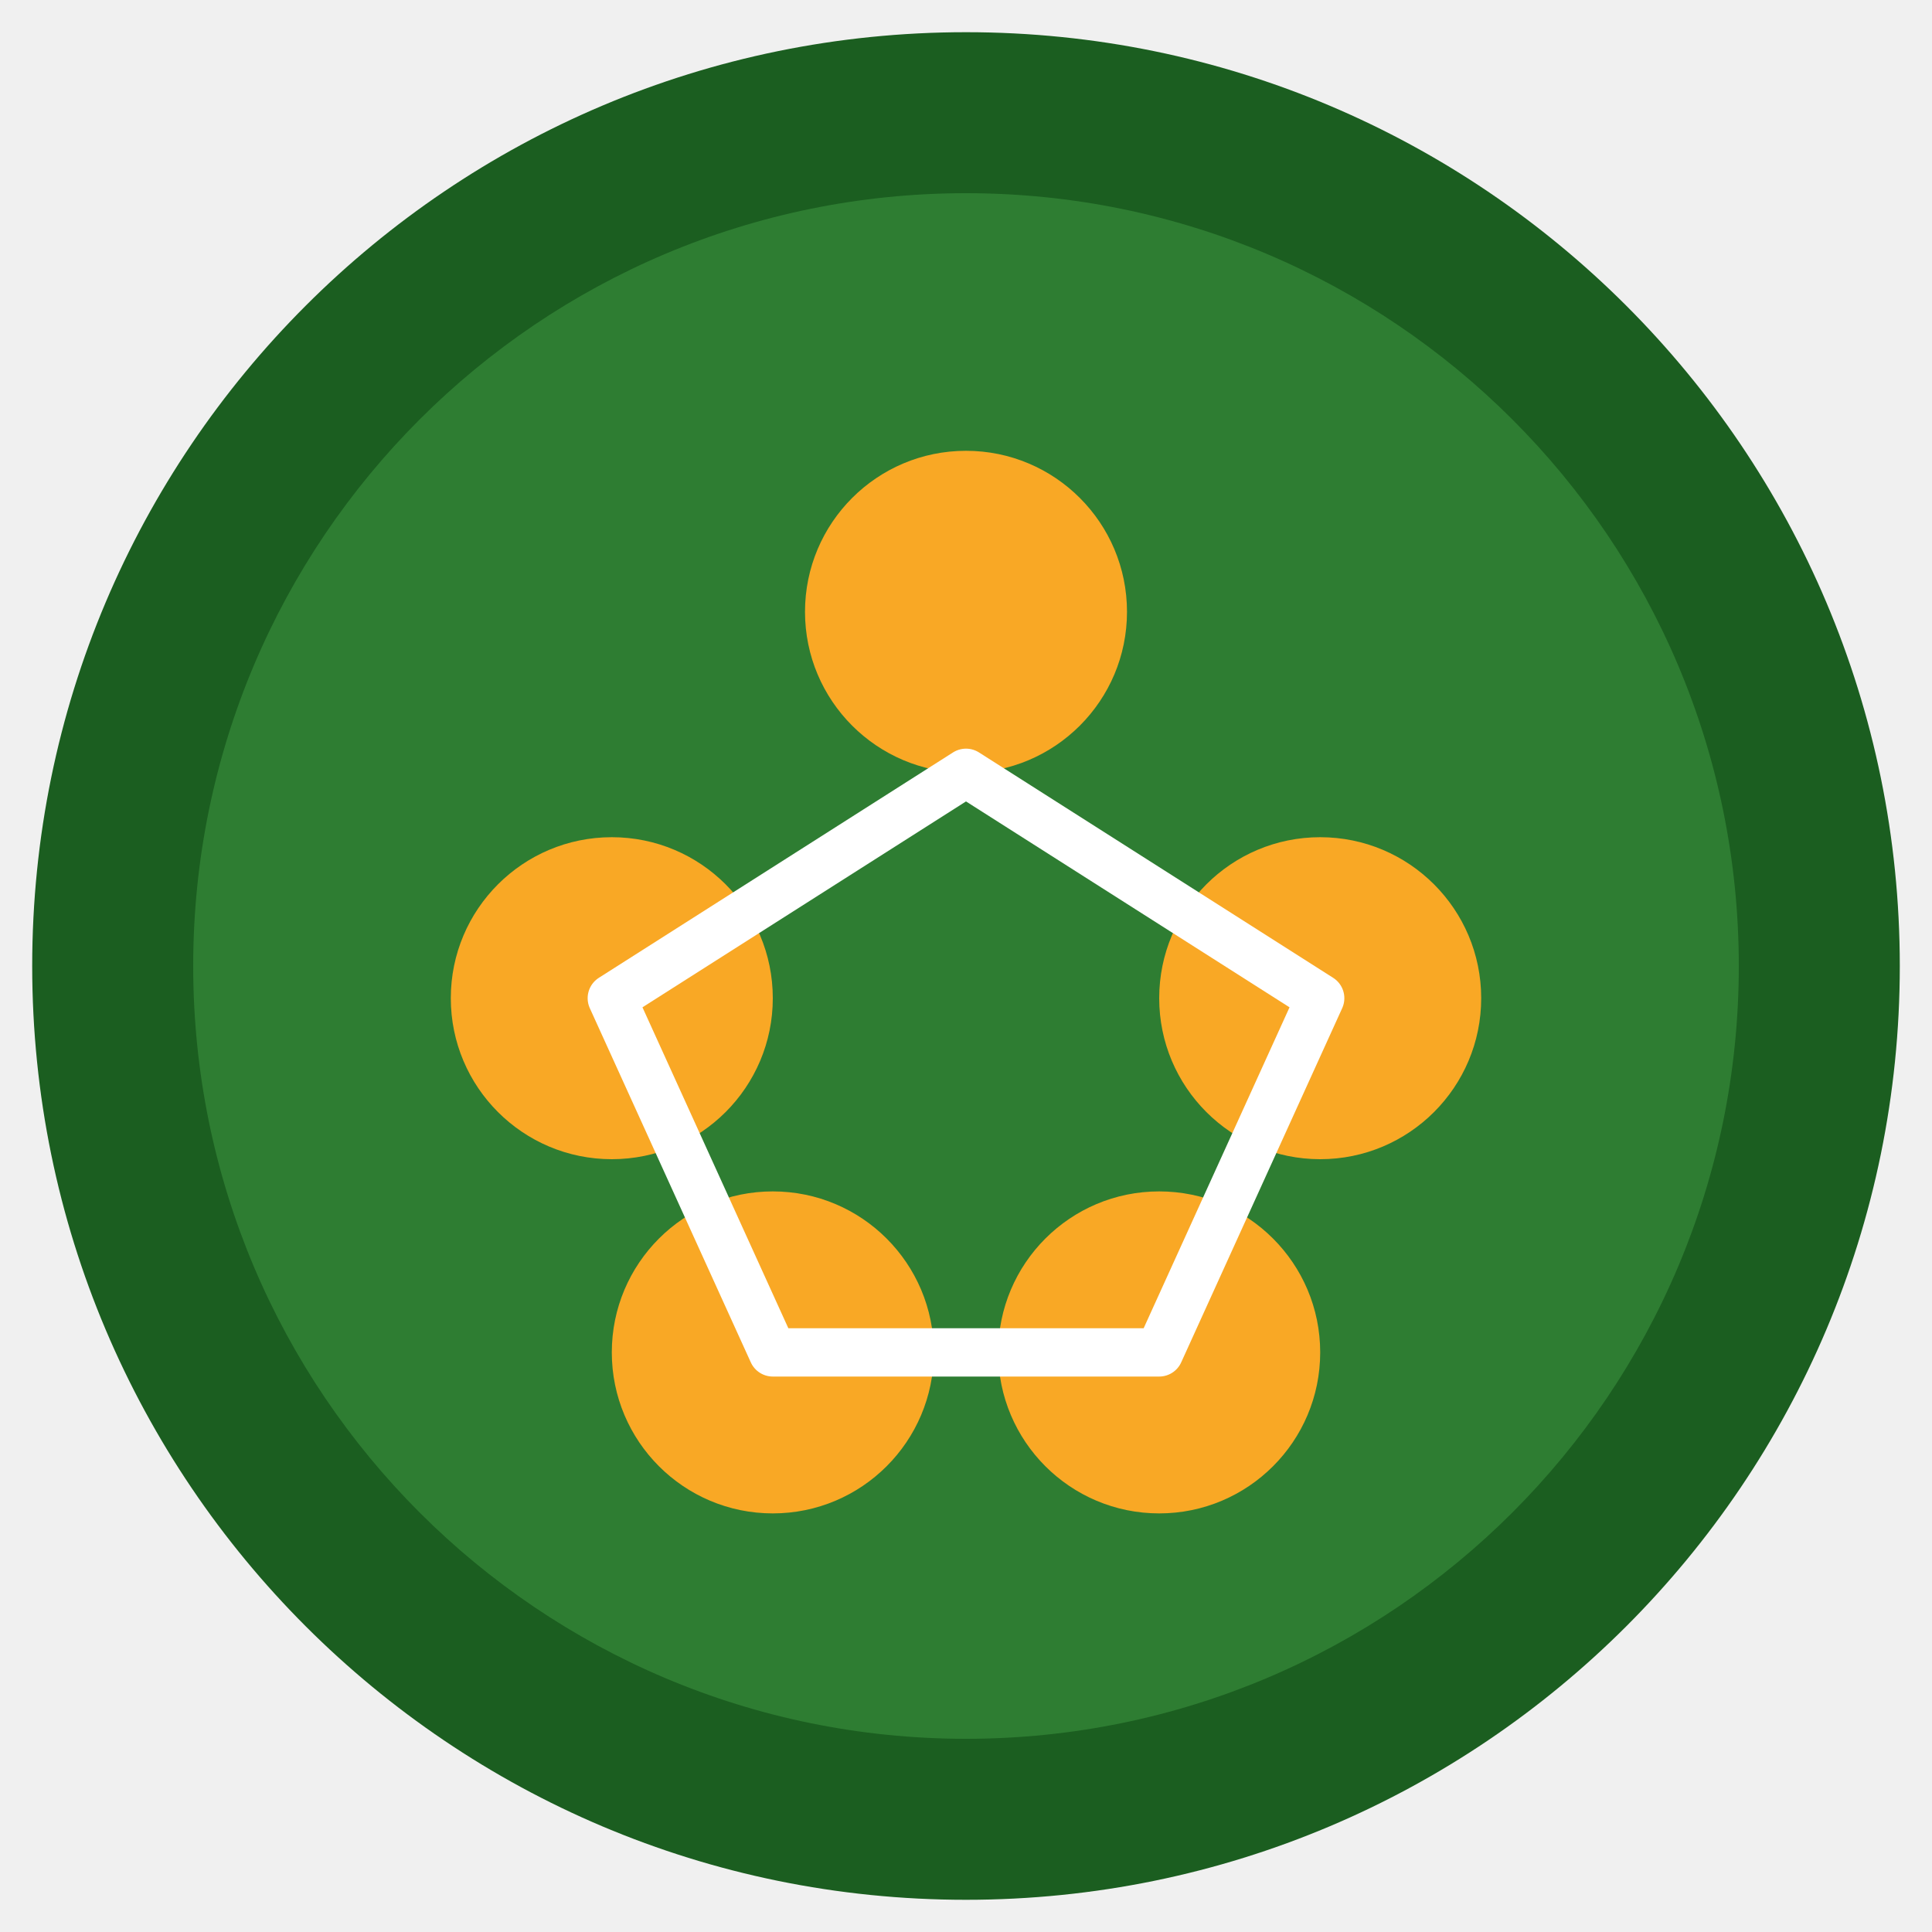
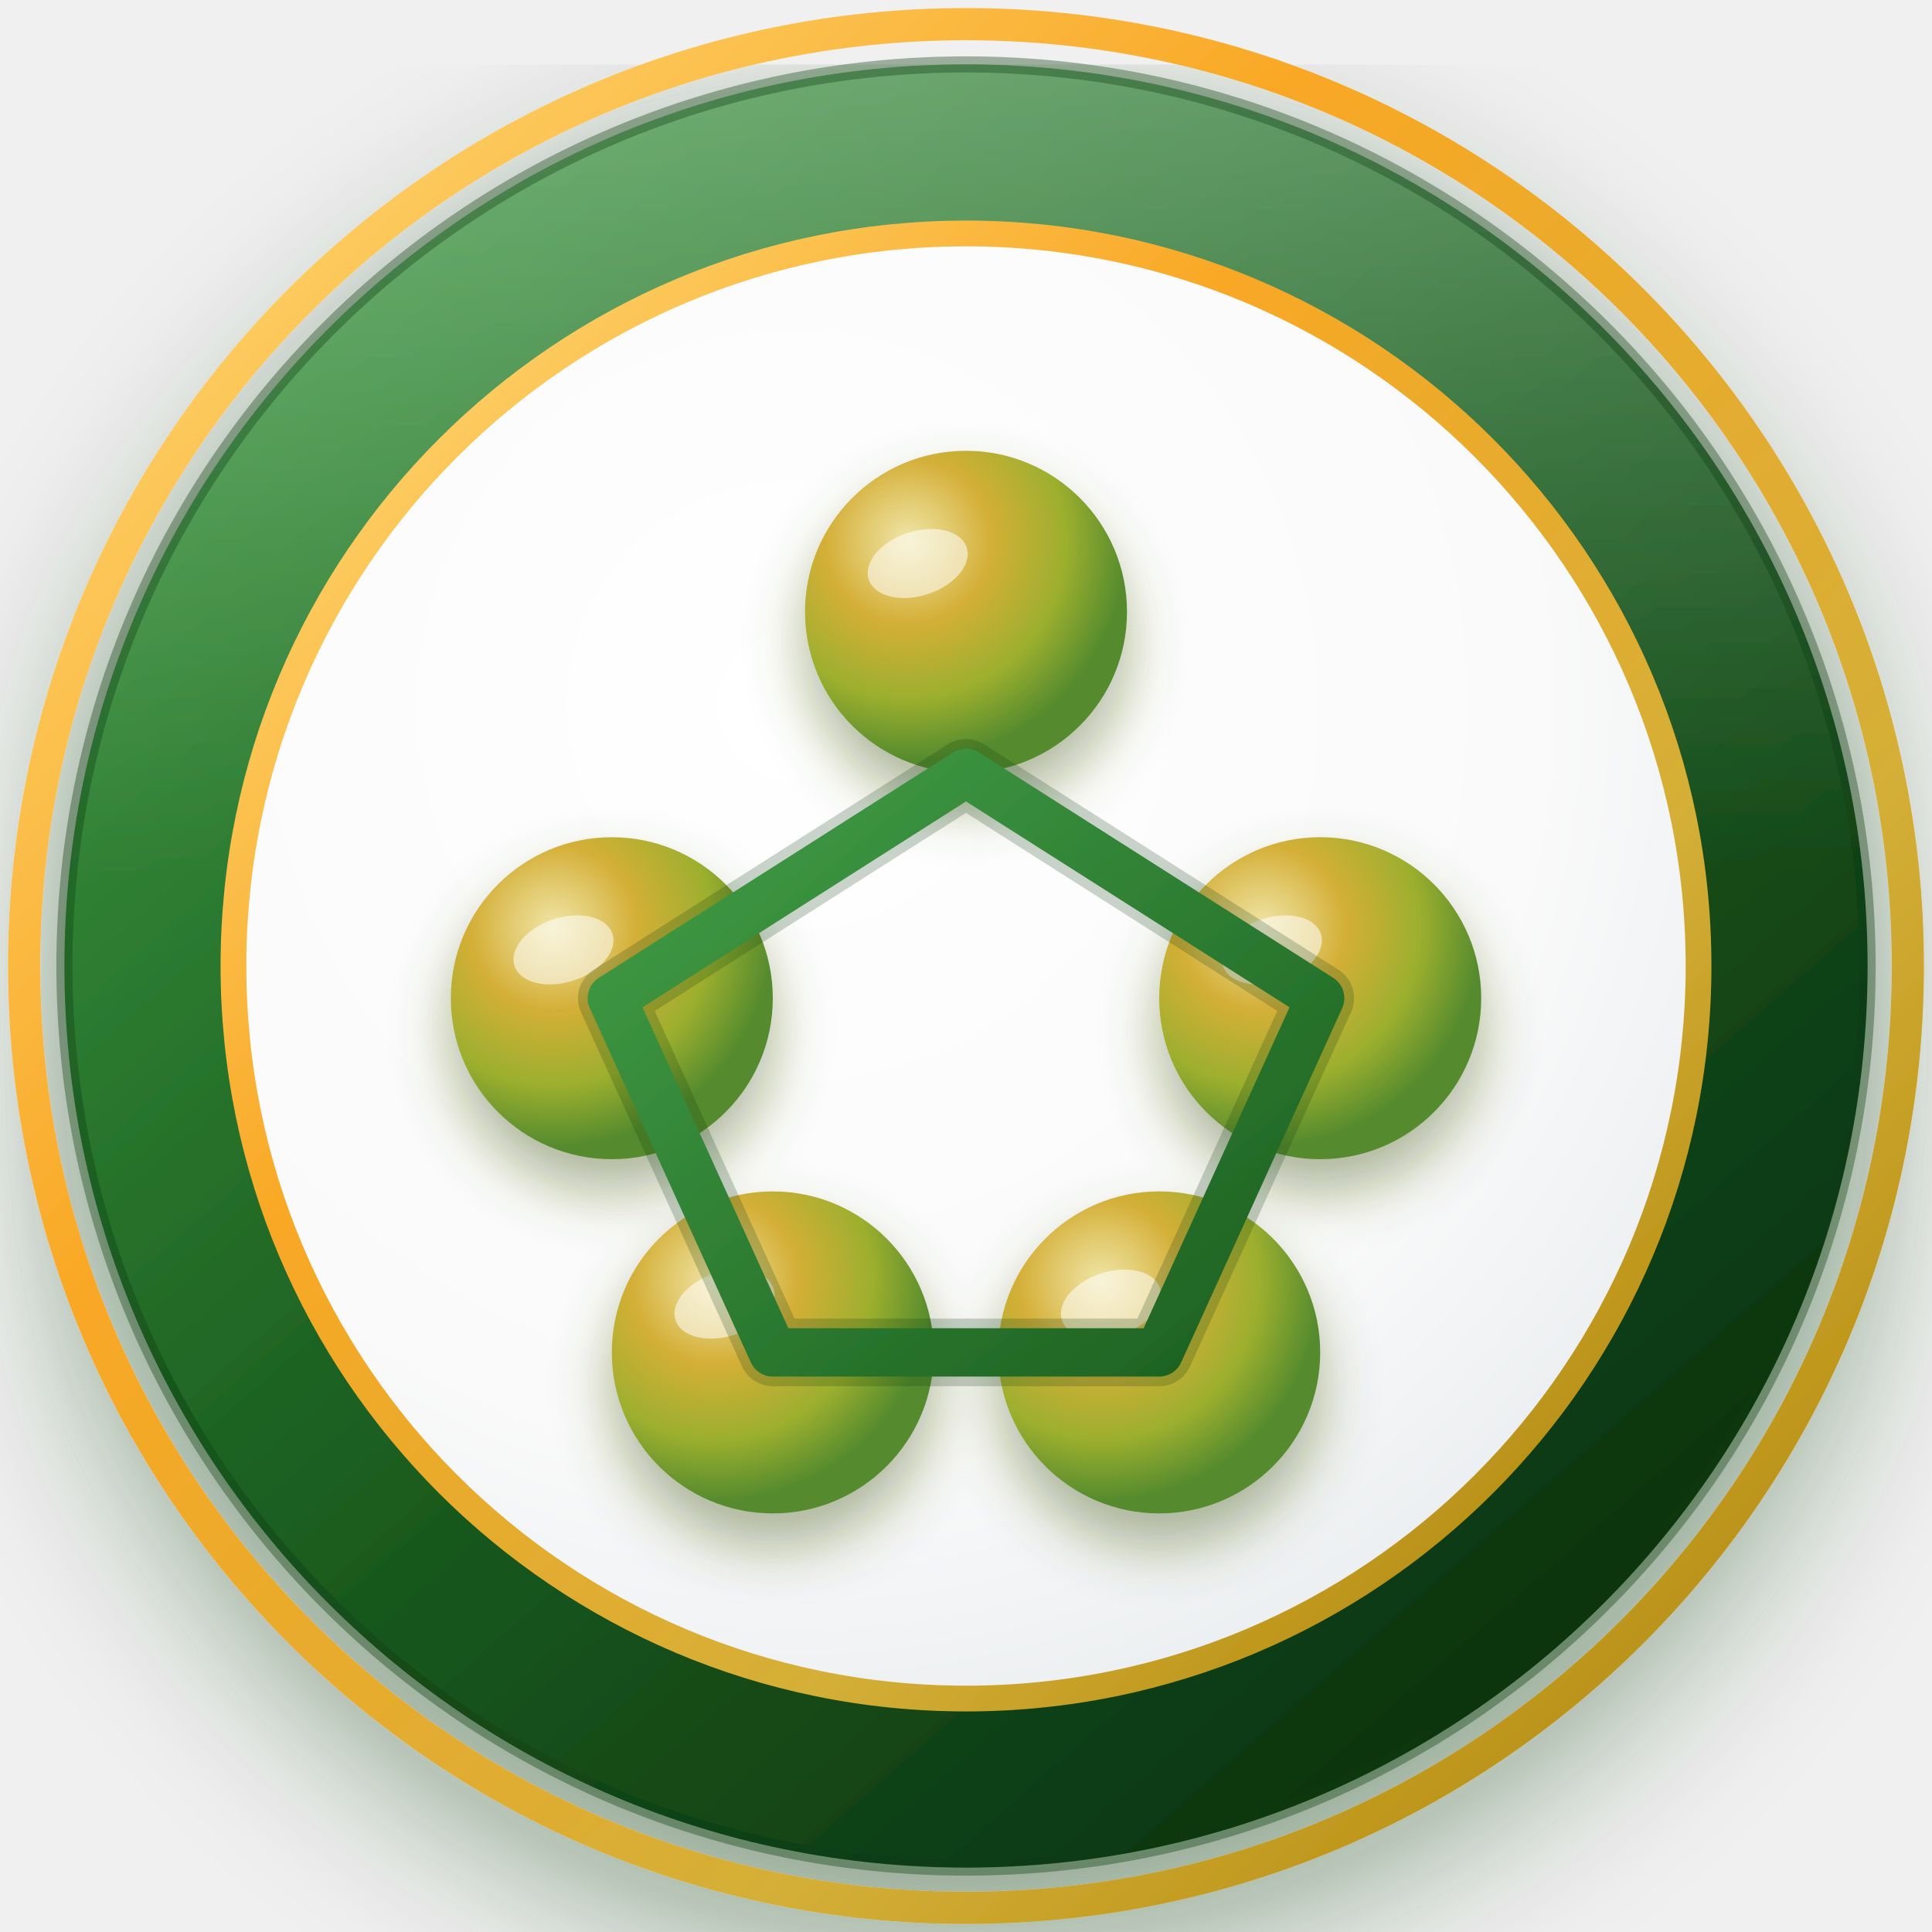
<svg xmlns="http://www.w3.org/2000/svg" viewBox="0 0 120 120" role="img" aria-label="Cooperative logo">
-   <circle cx="60" cy="60" r="58" fill="#1B5E20" />
-   <circle cx="60" cy="60" r="48" fill="#2E7D32" />
-   <g fill="#F9A825">
-     <circle cx="60" cy="38" r="10" />
-     <circle cx="38" cy="62" r="10" />
-     <circle cx="82" cy="62" r="10" />
-     <circle cx="48" cy="84" r="10" />
-     <circle cx="72" cy="84" r="10" />
+   <defs>
+     <filter id="logoShadow" x="-15%" y="-15%" width="130%" height="130%">
+       <feDropShadow dx="0" dy="4" stdDeviation="4.5" flood-color="#0D3B12" flood-opacity="0.38" />
+     </filter>
+     <filter id="nodeShadow" x="-60%" y="-60%" width="220%" height="220%">
+       <feDropShadow dx="0" dy="2" stdDeviation="1.8" flood-color="#4A5D12" flood-opacity="0.45" />
+     </filter>
+     <linearGradient id="ringGrad" x1="18%" y1="12%" x2="88%" y2="92%">
+       <stop offset="0%" stop-color="#388E3C" />
+       <stop offset="45%" stop-color="#1B5E20" />
+       <stop offset="100%" stop-color="#0A2E0D" />
+     </linearGradient>
+     <linearGradient id="goldRing" x1="0%" y1="0%" x2="100%" y2="100%">
+       <stop offset="0%" stop-color="#FFE082" />
+       <stop offset="35%" stop-color="#F9A825" />
+       <stop offset="70%" stop-color="#D4AF37" />
+       <stop offset="100%" stop-color="#A67C00" />
+     </linearGradient>
+     <radialGradient id="innerDisc" cx="38%" cy="32%" r="72%">
+       <stop offset="0%" stop-color="#FFFFFF" />
+       <stop offset="72%" stop-color="#FAFAFA" />
+       <stop offset="100%" stop-color="#ECEFF1" />
+     </radialGradient>
+     <radialGradient id="nodeGrad" cx="32%" cy="28%" r="68%">
+       <stop offset="0%" stop-color="#F0E6A8" />
+       <stop offset="38%" stop-color="#D4AF37" />
+       <stop offset="72%" stop-color="#9CAF2E" />
+       <stop offset="100%" stop-color="#558B2F" />
+     </radialGradient>
+     <linearGradient id="pentagonGrad" x1="0%" y1="0%" x2="100%" y2="100%">
+       <stop offset="0%" stop-color="#43A047" />
+       <stop offset="100%" stop-color="#1B5E20" />
+     </linearGradient>
+     <linearGradient id="ringHighlight" x1="0%" y1="0%" x2="0%" y2="100%">
+       <stop offset="0%" stop-color="#FFFFFF" stop-opacity="0.28" />
+       <stop offset="45%" stop-color="#FFFFFF" stop-opacity="0" />
+     </linearGradient>
+   </defs>
+   <g filter="url(#logoShadow)">
+     <circle cx="60" cy="60" r="58.5" fill="none" stroke="url(#goldRing)" stroke-width="2" />
+     <circle cx="60" cy="60" r="56" fill="url(#ringGrad)" />
+     <circle cx="60" cy="60" r="56" fill="url(#ringHighlight)" />
+     <circle cx="60" cy="60" r="56" fill="none" stroke="#0D3B12" stroke-width="1" stroke-opacity="0.35" />
+     <circle cx="60" cy="60" r="45.5" fill="url(#innerDisc)" />
+     <circle cx="60" cy="60" r="45.5" fill="none" stroke="url(#goldRing)" stroke-width="1.6" />
+     <g filter="url(#nodeShadow)">
+       <circle cx="60" cy="38" r="10" fill="url(#nodeGrad)" />
+       <circle cx="38" cy="62" r="10" fill="url(#nodeGrad)" />
+       <circle cx="82" cy="62" r="10" fill="url(#nodeGrad)" />
+       <circle cx="48" cy="84" r="10" fill="url(#nodeGrad)" />
+       <circle cx="72" cy="84" r="10" fill="url(#nodeGrad)" />
+     </g>
+     <g fill="#FFFFFF" opacity="0.55">
+       <ellipse cx="57" cy="35" rx="3.2" ry="2" transform="rotate(-18 57 35)" />
+       <ellipse cx="35" cy="59" rx="3.2" ry="2" transform="rotate(-18 35 59)" />
+       <ellipse cx="79" cy="59" rx="3.2" ry="2" transform="rotate(-18 79 59)" />
+       <ellipse cx="45" cy="81" rx="3.2" ry="2" transform="rotate(-18 45 81)" />
+       <ellipse cx="69" cy="81" rx="3.2" ry="2" transform="rotate(-18 69 81)" />
+     </g>
+     <path d="M60 48 L38 62 L48 84 L72 84 L82 62 Z" fill="none" stroke="#0D3B12" stroke-width="4.2" stroke-linejoin="round" stroke-linecap="round" opacity="0.22" />
+     <path d="M60 48 L38 62 L48 84 L72 84 L82 62 Z" fill="none" stroke="url(#pentagonGrad)" stroke-width="3" stroke-linejoin="round" stroke-linecap="round" />
  </g>
-   <path d="M60 48 L38 62 L48 84 L72 84 L82 62 Z" fill="none" stroke="#fff" stroke-width="3" stroke-linejoin="round" />
</svg>
